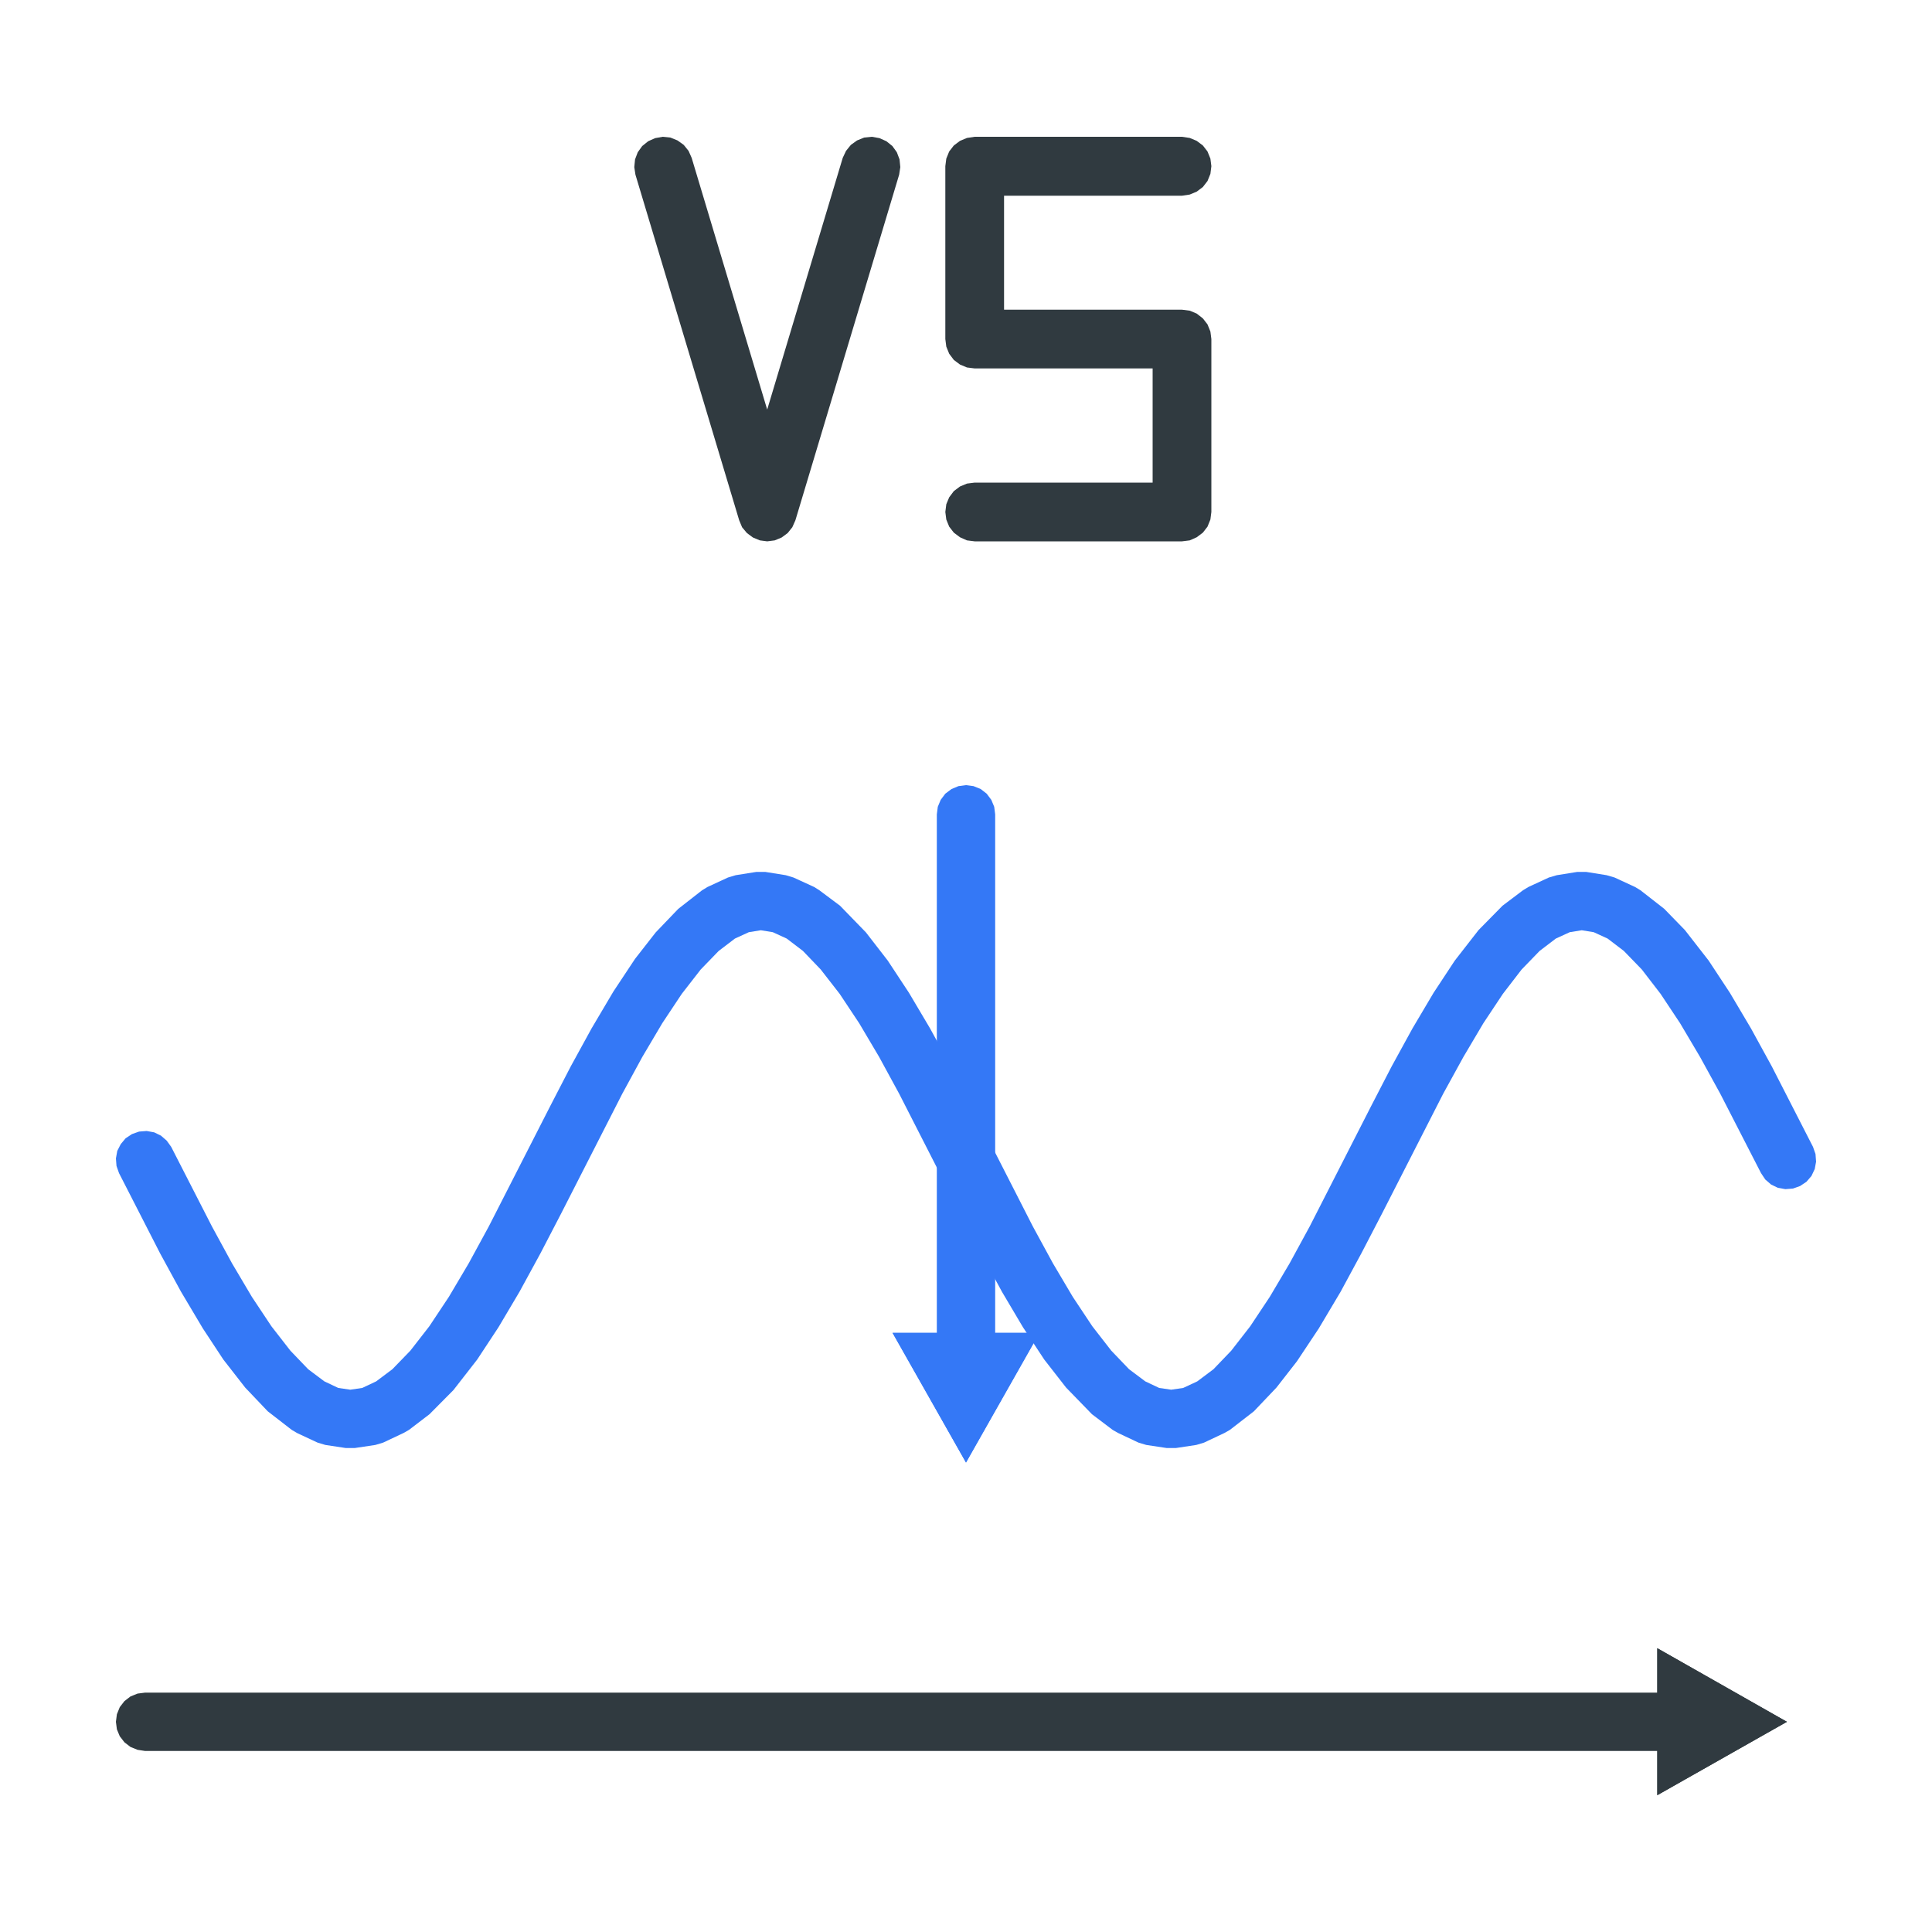
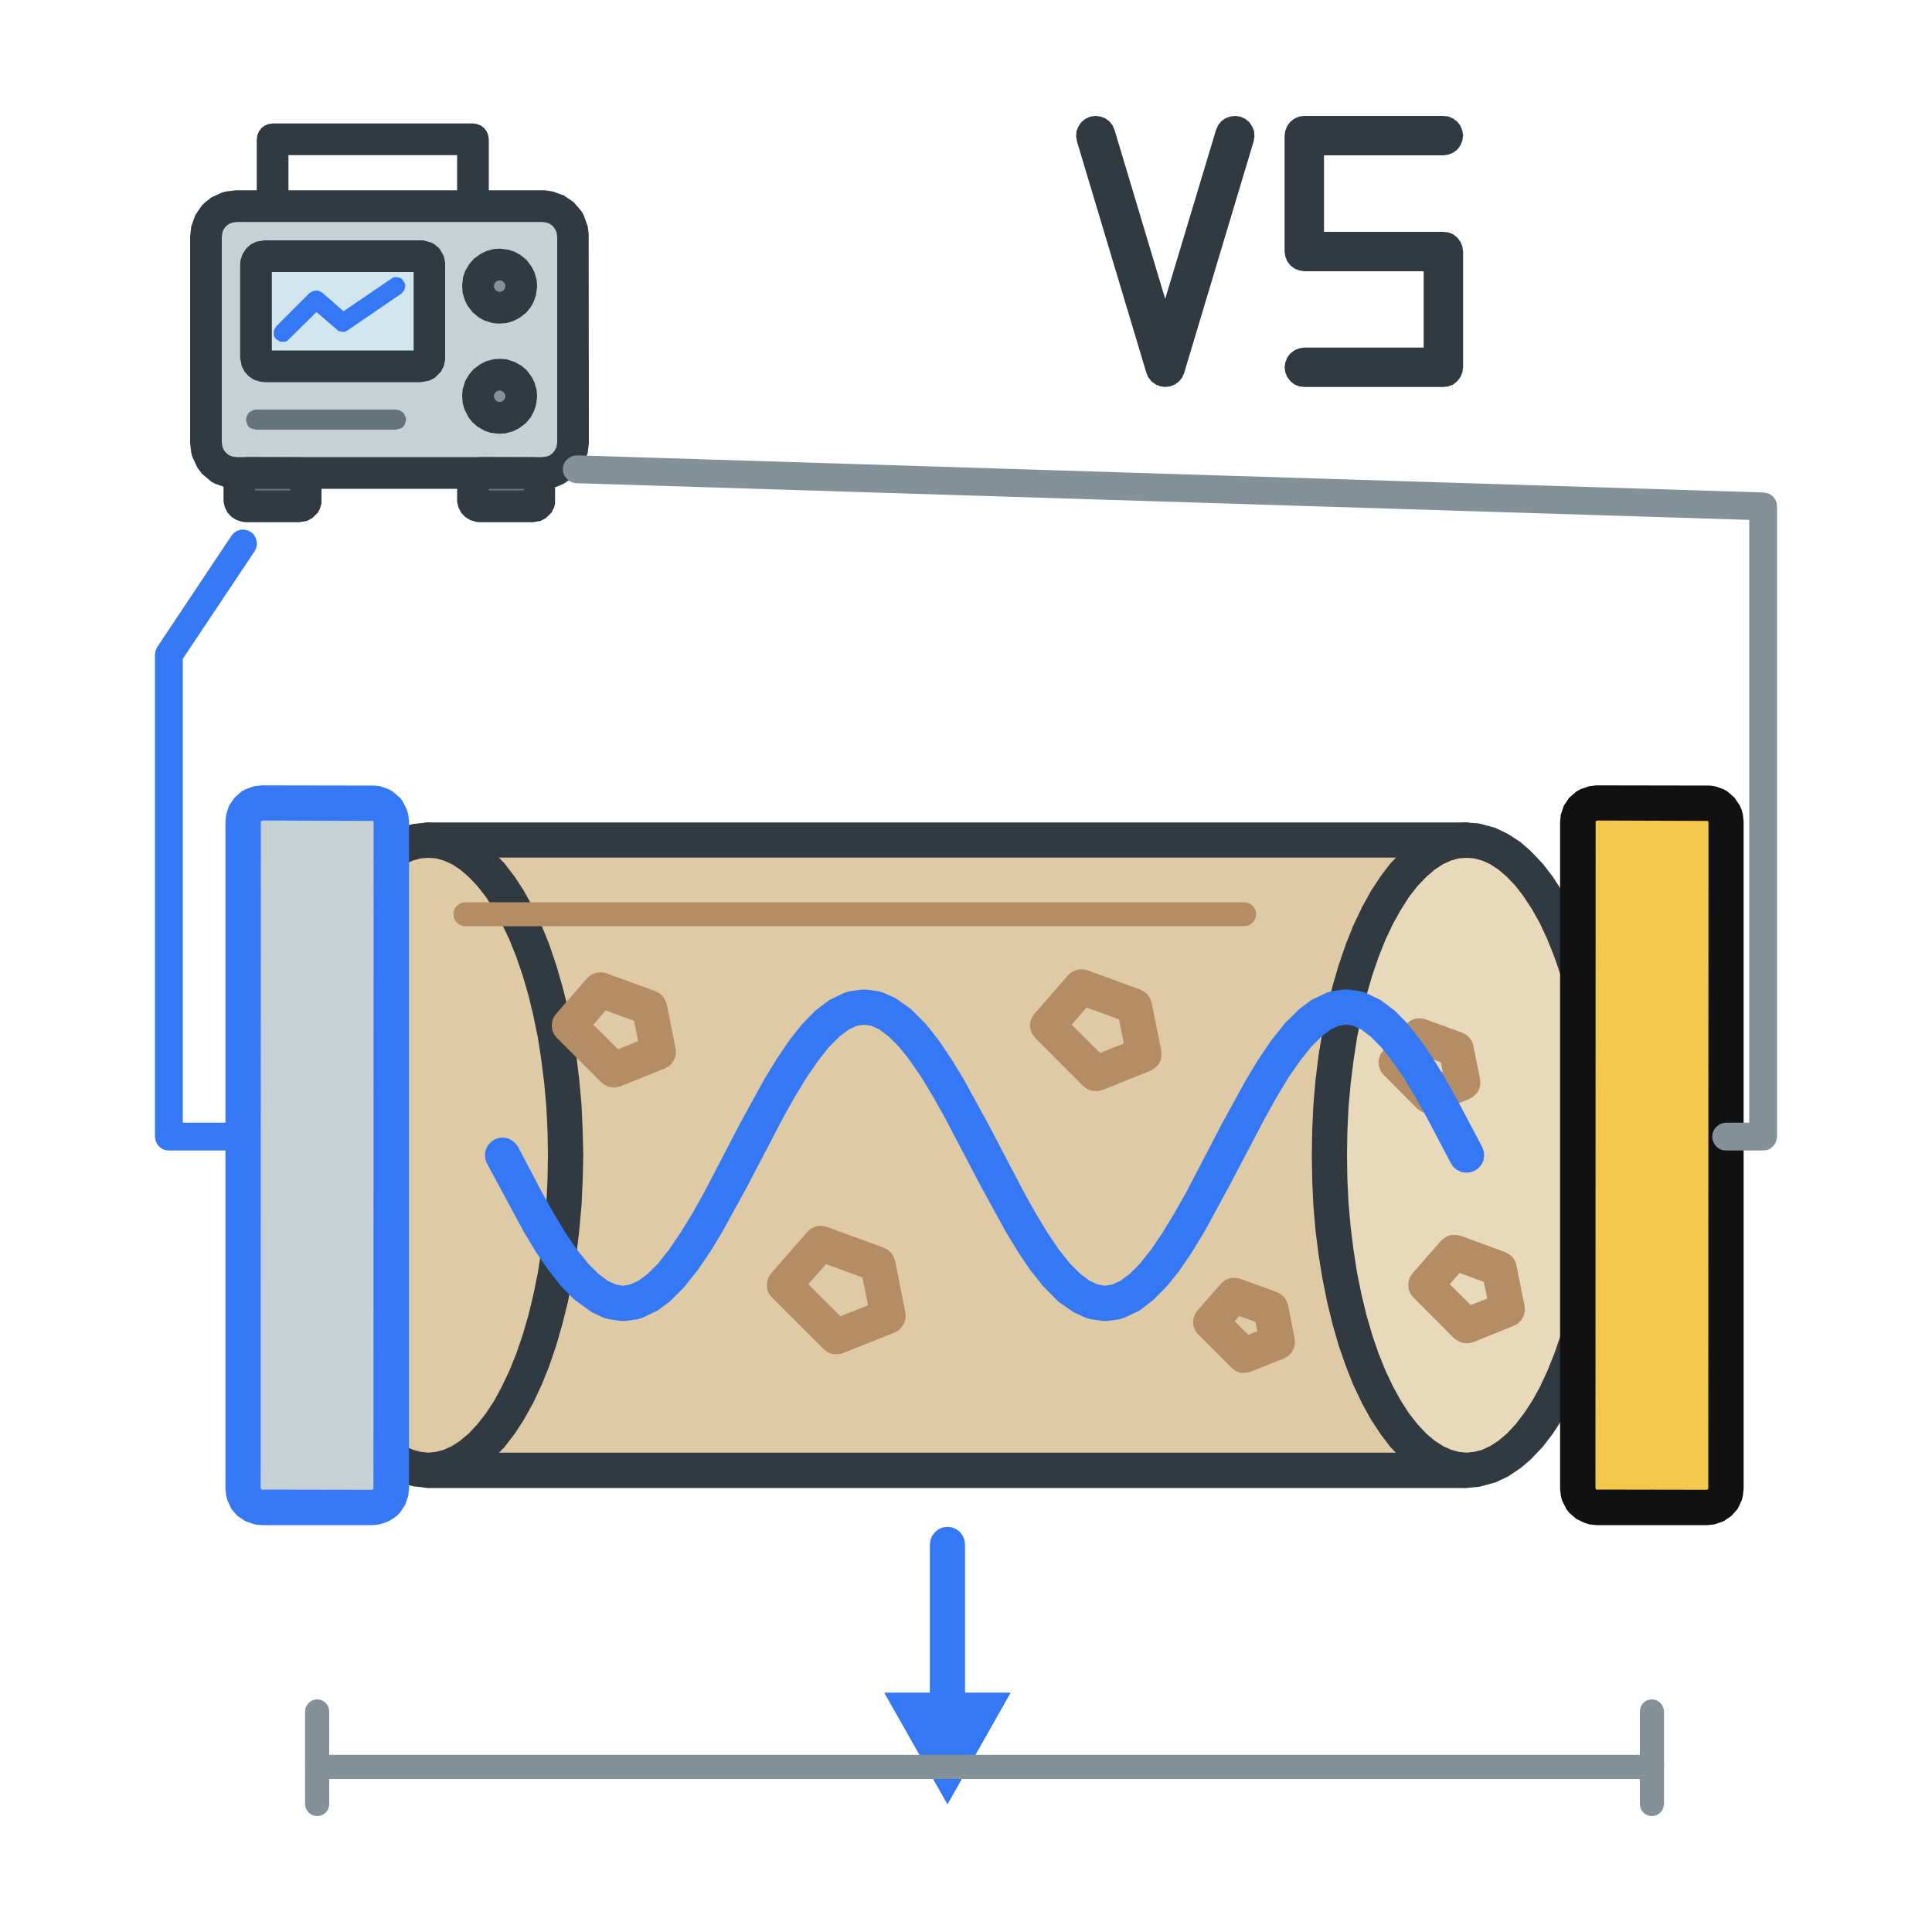
<svg xmlns="http://www.w3.org/2000/svg" viewBox="0 0 1000 1000" role="img" aria-labelledby="title desc">
-   <path fill="#303A40" d="M382.6 269.3 L328.9 90.4 L328.3 86.5 L328.7 82.5 L330.1 78.8 L332.4 75.6 L335.5 73.1 L339.1 71.5 L343.0 70.8 L347.0 71.2 L350.7 72.7 L353.9 75.0 L356.4 78.1 L358.0 81.7 L397.1 212.0 L436.2 81.7 L437.9 78.1 L440.4 75.0 L443.6 72.7 L447.3 71.2 L451.3 70.8 L455.2 71.5 L458.8 73.1 L461.9 75.6 L464.2 78.8 L465.6 82.5 L466.0 86.5 L465.4 90.4 L411.7 269.3 L410.1 272.9 L407.7 275.9 L404.6 278.2 L401.0 279.7 L397.1 280.2 L393.3 279.7 L389.7 278.2 L386.6 275.9 L384.1 272.9 Z" />
-   <path fill="#303A40" d="M504.5 70.8 L611.8 70.8 L615.8 71.4 L619.4 72.9 L622.6 75.3 L625.0 78.4 L626.5 82.1 L627.0 86.0 L626.5 90.0 L625.0 93.7 L622.6 96.8 L619.4 99.2 L615.8 100.7 L611.8 101.3 L519.7 101.3 L519.7 160.3 L611.8 160.3 L615.8 160.8 L619.4 162.3 L622.6 164.8 L625.0 167.9 L626.5 171.6 L627.0 175.5 L627.0 265.0 L626.5 268.9 L625.0 272.6 L622.6 275.7 L619.4 278.1 L615.8 279.7 L611.8 280.2 L504.5 280.2 L500.5 279.7 L496.9 278.1 L493.7 275.7 L491.3 272.6 L489.8 268.9 L489.3 265.0 L489.8 261.0 L491.3 257.4 L493.7 254.2 L496.9 251.8 L500.5 250.3 L504.5 249.8 L596.6 249.8 L596.6 190.7 L504.5 190.7 L500.5 190.2 L496.9 188.7 L493.7 186.3 L491.3 183.1 L489.8 179.4 L489.3 175.5 L489.3 86.0 L489.8 82.1 L491.3 78.4 L493.7 75.3 L496.9 72.9 L500.5 71.4 Z" />
-   <path fill="#303A40" d="M891.4 906.3 L75.1 906.3 L71.2 905.7 L67.5 904.2 L64.4 901.8 L62.0 898.7 L60.5 895.1 L60.0 891.2 L60.5 887.3 L62.0 883.6 L64.4 880.5 L67.5 878.1 L71.2 876.6 L75.1 876.1 L891.4 876.1 L895.3 876.6 L898.9 878.1 L902.1 880.5 L904.5 883.6 L906.0 887.3 L906.5 891.2 L906.0 895.1 L904.5 898.7 L902.1 901.8 L898.9 904.2 L895.3 905.7 Z" />
-   <path fill="#303A40" d="M924.9 891.2 L857.8 929.2 L857.8 853.1 Z" />
-   <path fill="#303A40" d="M924.9 891.2 L857.8 929.2 L857.8 853.1 Z" />
-   <path fill="#3478F6" d="M82.9 648.8 L61.6 607.2 L60.3 603.5 L60.0 599.6 L60.7 595.7 L62.5 592.2 L65.0 589.2 L68.3 587.0 L72.0 585.7 L75.9 585.4 L79.8 586.1 L83.3 587.8 L86.3 590.4 L88.6 593.6 L109.7 634.8 L120.1 653.9 L130.4 671.3 L140.5 686.5 L150.3 699.1 L159.5 708.7 L167.9 715.0 L175.1 718.4 L181.3 719.3 L187.5 718.4 L194.7 715.0 L203.1 708.7 L212.4 699.1 L222.2 686.5 L232.3 671.3 L242.6 653.9 L253.0 634.8 L284.8 572.5 L295.4 552.0 L306.2 532.3 L317.5 513.2 L328.7 496.3 L339.4 482.6 L351.1 470.4 L363.4 460.8 L366.2 459.1 L376.8 454.2 L380.8 453.0 L391.5 451.3 L396.1 451.3 L406.7 453.0 L410.7 454.2 L421.4 459.1 L424.1 460.8 L434.8 468.8 L448.2 482.6 L459.5 497.2 L470.5 513.9 L481.4 532.3 L492.2 552.0 L502.8 572.5 L534.6 634.8 L545.0 653.9 L555.3 671.3 L565.4 686.5 L575.2 699.1 L584.4 708.7 L592.8 715.0 L600.0 718.4 L606.2 719.3 L612.4 718.4 L619.7 715.0 L628.1 708.7 L637.3 699.1 L647.1 686.5 L657.2 671.3 L667.5 653.9 L677.9 634.8 L709.7 572.5 L720.3 552.0 L731.1 532.3 L742.0 513.9 L753.0 497.2 L765.3 481.4 L777.7 468.8 L788.3 460.8 L791.1 459.1 L801.7 454.2 L805.8 453.0 L816.4 451.3 L821.0 451.3 L831.6 453.0 L835.7 454.2 L846.3 459.1 L849.1 460.8 L861.4 470.4 L872.1 481.4 L884.4 497.2 L895.4 513.9 L906.3 532.3 L917.1 552.0 L938.4 593.6 L939.7 597.3 L940.0 601.3 L939.3 605.1 L937.6 608.7 L935.0 611.7 L931.7 613.9 L928.0 615.2 L924.1 615.5 L920.2 614.8 L916.7 613.1 L913.7 610.5 L911.5 607.2 L890.4 566.1 L879.9 547.0 L869.6 529.6 L859.5 514.4 L849.8 501.8 L840.5 492.2 L832.1 485.8 L824.9 482.5 L818.7 481.5 L812.5 482.5 L805.3 485.8 L796.9 492.2 L787.6 501.8 L777.9 514.4 L767.8 529.6 L757.5 547.0 L747.0 566.1 L715.2 628.4 L704.6 648.8 L693.9 668.6 L682.6 687.6 L671.3 704.6 L660.7 718.2 L649.0 730.5 L636.6 740.1 L633.8 741.7 L623.2 746.7 L619.2 747.9 L608.6 749.5 L603.9 749.5 L593.3 747.9 L589.3 746.7 L578.7 741.7 L575.9 740.1 L565.2 732.0 L551.8 718.2 L540.5 703.7 L529.5 687.0 L518.6 668.6 L507.9 648.8 L497.2 628.4 L465.4 566.1 L455.0 547.0 L444.7 529.6 L434.6 514.4 L424.8 501.8 L415.6 492.2 L407.2 485.8 L400.0 482.5 L393.8 481.5 L387.6 482.5 L380.4 485.8 L372.0 492.2 L362.7 501.8 L352.9 514.4 L342.8 529.6 L332.5 547.0 L322.1 566.1 L290.3 628.4 L279.7 648.8 L268.9 668.6 L258.0 687.0 L247.0 703.7 L234.7 719.5 L222.3 732.0 L211.7 740.1 L208.9 741.7 L198.3 746.7 L194.3 747.9 L183.6 749.5 L179.0 749.5 L168.4 747.9 L164.4 746.7 L153.7 741.7 L151.0 740.1 L138.6 730.5 L126.9 718.2 L115.6 703.7 L105.0 687.6 L93.7 668.6 Z" />
-   <path fill="#3478F6" d="M484.9 723.4 L484.9 421.5 L485.4 417.6 L486.9 414.0 L489.3 410.8 L492.5 408.4 L496.1 406.9 L500.0 406.4 L503.9 406.9 L507.6 408.4 L510.7 410.8 L513.1 414.0 L514.6 417.6 L515.1 421.5 L515.1 723.4 L514.6 727.3 L513.1 731.0 L510.7 734.1 L507.6 736.5 L503.9 738.0 L500.0 738.5 L496.1 738.0 L492.5 736.5 L489.3 734.1 L486.9 731.0 L485.4 727.3 Z" />
-   <path fill="#3478F6" d="M500.0 757.0 L462.0 689.9 L538.0 689.9 Z" />
-   <path fill="#3478F6" d="M500.0 757.0 L462.0 689.9 L538.0 689.9 Z" />
+   <path fill="#DECAA5" d="M759.1 434.8 L759.1 761.1 L221.7 761.1 L221.7 434.8 Z" />
+   <path fill="#303A40" d="M759.1 425.7 L761.4 426.0 L763.6 426.9 L765.5 428.4 L767.0 430.3 L767.9 432.5 L768.2 434.8 L768.2 761.1 L767.9 763.4 L767.0 765.6 L765.5 767.5 L763.6 768.9 L761.4 769.9 L759.1 770.2 L221.7 770.2 L219.4 769.9 L217.2 768.9 L215.3 767.5 L213.8 765.6 L212.9 763.4 L212.6 761.1 L212.6 434.8 L212.9 432.5 L213.8 430.3 L215.3 428.4 L217.2 426.9 L219.4 426.0 L221.7 425.7 Z M750.0 443.9 L230.9 443.9 L230.9 751.9 L750.0 751.9 Z" />
+   <path fill="#DECAA5" d="M292.7 597.9 L292.5 610.7 L291.9 623.5 L290.8 636.0 L289.3 648.3 L287.3 660.4 L285.0 672.0 L282.3 683.2 L279.2 693.8 L275.7 703.9 L271.9 713.3 L267.9 722.0 L263.5 729.9 L258.8 737.0 L254.0 743.3 L248.9 748.6 L243.7 753.1 L238.3 756.5 L232.8 759.0 L227.3 760.6 L221.7 761.1 L216.2 760.6 L210.6 759.0 L205.2 756.5 L199.8 753.1 L194.6 748.6 L189.5 743.3 L184.6 737.0 L180.0 729.9 L175.6 722.0 L171.5 713.3 L167.7 703.9 L164.3 693.8 L161.2 683.2 L158.5 672.0 L156.1 660.4 L154.2 648.3 L152.7 636.0 L151.6 623.5 L151.0 610.7 L150.7 597.9 L151.0 585.1 L151.6 572.4 L152.7 559.9 L154.2 547.5 L156.1 535.5 L158.5 523.9 L161.2 512.7 L164.3 502.1 L167.7 492.0 L171.5 482.6 L175.6 473.9 L180.0 466.0 L184.6 458.9 L189.5 452.6 L194.6 447.2 L199.8 442.8 L205.2 439.3 L210.6 436.8 L216.2 435.3 L221.7 434.8 L227.3 435.3 L232.8 436.8 L238.3 439.3 L243.7 442.8 L248.9 447.2 L254.0 452.6 L258.8 458.9 L263.5 466.0 L267.9 473.9 L271.9 482.6 L275.7 492.0 L279.2 502.1 L282.3 512.7 L285.0 523.9 L287.3 535.5 L289.3 547.5 L290.8 559.9 L291.9 572.4 L292.5 585.1 Z" />
+   <path fill="#303A40" d="M301.9 598.1 L301.6 610.9 L301.0 623.9 L299.8 637.1 L298.3 649.5 L296.3 661.8 L293.9 674.1 L291.1 685.3 L287.9 696.4 L284.2 707.3 L280.4 716.7 L276.1 725.9 L271.1 734.9 L266.5 742.0 L261.2 748.9 L254.8 755.6 L249.6 760.0 L243.3 764.2 L236.6 767.3 L228.1 769.6 L220.9 770.1 L213.8 769.3 L208.2 767.8 L200.2 764.2 L193.9 760.0 L187.9 754.9 L182.3 748.9 L177.4 742.6 L172.4 734.9 L167.6 726.4 L163.1 716.7 L159.1 706.8 L155.5 696.4 L152.3 685.3 L149.5 673.8 L147.1 661.8 L145.2 649.5 L143.6 636.8 L142.5 623.9 L141.8 610.9 L141.6 598.1 L141.8 585.0 L142.5 571.9 L143.6 559.1 L145.2 546.1 L147.1 534.1 L149.5 522.1 L152.3 510.5 L155.5 499.5 L159.1 489.0 L163.1 479.2 L167.6 469.5 L172.4 461.0 L177.4 453.3 L182.3 447.0 L187.9 441.0 L193.9 435.8 L200.2 431.7 L208.2 428.0 L213.8 426.5 L220.9 425.7 L228.1 426.2 L236.6 428.5 L243.3 431.7 L249.6 435.8 L254.8 440.3 L261.2 447.0 L266.5 453.9 L271.1 461.0 L276.1 470.0 L280.4 479.2 L284.2 488.6 L287.9 499.5 L291.1 510.5 L293.9 521.7 L296.3 534.1 L298.3 546.4 L299.8 558.7 L301.0 571.9 L301.6 585.0 Z M283.6 597.9 L283.4 585.4 L282.8 573.0 L281.7 560.8 L280.2 548.8 L278.4 537.1 L276.1 525.9 L273.5 515.1 L270.5 504.8 L267.2 495.2 L263.6 486.2 L259.7 478.0 L255.7 470.7 L251.4 464.1 L247.0 458.5 L242.6 453.9 L238.2 450.1 L233.9 447.3 L229.7 445.4 L225.7 444.3 L221.7 444.0 L217.8 444.3 L213.7 445.4 L209.6 447.3 L205.2 450.1 L200.8 453.9 L196.4 458.5 L192.1 464.1 L187.8 470.7 L183.7 478.0 L179.9 486.2 L176.3 495.2 L173.0 504.8 L170.0 515.1 L167.4 525.9 L165.1 537.1 L163.2 548.8 L161.8 560.8 L160.7 573.0 L160.1 585.4 L159.8 597.9 L160.1 610.4 L160.7 622.8 L161.8 635.1 L163.2 647.1 L165.1 658.7 L167.4 670.0 L170.0 680.8 L173.0 691.1 L176.3 700.7 L179.9 709.6 L183.7 717.8 L187.8 725.2 L192.1 731.7 L196.4 737.3 L200.8 742.0 L205.2 745.7 L209.6 748.5 L213.7 750.4 L217.8 751.5 L221.7 751.9 L225.7 751.5 L229.7 750.4 L233.9 748.5 L238.2 745.7 L242.6 742.0 L247.0 737.3 L251.4 731.7 L255.7 725.2 L259.7 717.8 L263.6 709.6 L267.2 700.7 L270.5 691.1 L273.5 680.8 L276.1 670.0 L278.4 658.7 L280.2 647.1 L281.7 635.1 L282.8 622.8 L283.4 610.4 Z" />
+   <path fill="#E8D9BA" d="M830.1 597.9 L829.9 610.7 L829.2 623.5 L828.1 636.0 L826.6 648.3 L824.7 660.4 L822.3 672.0 L819.6 683.2 L816.5 693.8 L813.1 703.9 L809.3 713.3 L805.2 722.0 L800.8 729.9 L796.2 737.0 L791.3 743.3 L786.2 748.6 L781.0 753.1 L775.6 756.5 L770.2 759.0 L764.6 760.6 L759.1 761.1 L753.5 760.6 L748.0 759.0 L742.5 756.5 L737.1 753.1 L731.9 748.6 L726.8 743.3 L722.0 737.0 L717.3 729.9 L713.0 722.0 L708.9 713.3 L705.1 703.9 L701.6 693.8 L698.5 683.2 L695.8 672.0 L693.5 660.4 L691.5 648.3 L690.0 636.0 L688.9 623.5 L688.3 610.7 L688.1 597.9 L688.3 585.1 L688.9 572.4 L690.0 559.9 L691.5 547.5 L693.5 535.5 L695.8 523.9 L698.5 512.7 L701.6 502.1 L705.1 492.0 L708.9 482.6 L713.0 473.9 L717.3 466.0 L722.0 458.9 L726.8 452.6 L731.9 447.2 L737.1 442.8 L742.5 439.3 L748.0 436.8 L753.5 435.3 L759.1 434.8 L764.6 435.3 L770.2 436.8 L775.6 439.3 L781.0 442.8 L786.2 447.2 L791.3 452.6 L796.2 458.9 L800.8 466.0 L805.2 473.9 L809.3 482.6 L813.1 492.0 L816.5 502.1 L819.6 512.7 L822.3 523.9 L824.7 535.5 L826.6 547.5 L828.1 559.9 L829.2 572.4 L829.9 585.1 Z" />
+   <path fill="#303A40" d="M839.2 598.1 L839.0 610.9 L838.3 623.9 L837.2 637.1 L835.6 649.5 L833.7 661.8 L831.2 674.1 L828.5 685.3 L825.3 696.4 L821.5 707.3 L817.7 716.7 L813.4 725.9 L808.4 734.9 L803.8 742.0 L798.5 748.9 L792.1 755.6 L786.9 760.0 L780.6 764.2 L774.0 767.3 L765.5 769.6 L758.3 770.1 L751.1 769.3 L745.6 767.8 L737.5 764.2 L731.2 760.0 L725.3 754.9 L719.6 748.9 L714.8 742.6 L709.7 734.9 L705.0 726.4 L700.4 716.7 L696.5 706.8 L692.9 696.4 L689.7 685.3 L686.9 673.8 L684.5 661.8 L682.5 649.5 L680.9 636.8 L679.8 623.9 L679.2 610.9 L679.0 598.1 L679.2 585.0 L679.8 571.9 L680.9 559.1 L682.5 546.1 L684.5 534.1 L686.9 522.1 L689.7 510.5 L692.9 499.5 L696.5 489.0 L700.4 479.2 L705.0 469.5 L709.7 461.0 L714.8 453.3 L719.6 447.0 L725.3 441.0 L731.2 435.8 L737.5 431.7 L745.6 428.0 L751.1 426.5 L758.3 425.7 L765.5 426.2 L774.0 428.5 L780.6 431.7 L786.9 435.8 L792.1 440.3 L798.5 447.0 L803.8 453.9 L808.4 461.0 L813.4 470.0 L817.7 479.2 L821.5 488.6 L825.3 499.5 L828.5 510.5 L831.2 521.7 L833.7 534.1 L835.6 546.4 L837.2 558.7 L838.3 571.9 L839.0 585.0 Z M821.0 597.9 L820.7 585.4 L820.1 573.0 L819.0 560.8 L817.6 548.8 L815.7 537.1 L813.4 525.9 L810.8 515.1 L807.8 504.8 L804.5 495.2 L800.9 486.2 L797.1 478.0 L793.0 470.7 L788.7 464.1 L784.4 458.5 L780.0 453.9 L775.6 450.1 L771.3 447.3 L767.1 445.4 L763.0 444.3 L759.1 444.0 L755.1 444.3 L751.1 445.4 L746.9 447.3 L742.6 450.1 L738.2 453.9 L733.8 458.5 L729.4 464.1 L725.2 470.7 L721.1 478.0 L717.2 486.2 L713.6 495.2 L710.3 504.8 L707.3 515.1 L704.7 525.9 L702.4 537.1 L700.6 548.8 L699.1 560.8 L698.0 573.0 L697.4 585.4 L697.2 597.9 L697.4 610.4 L698.0 622.8 L699.1 635.1 L700.6 647.1 L702.4 658.7 L704.7 670.0 L707.3 680.8 L710.3 691.1 L713.6 700.7 L717.2 709.6 L721.1 717.8 L725.2 725.2 L729.4 731.7 L733.8 737.3 L738.2 742.0 L742.6 745.7 L746.9 748.5 L751.1 750.4 L755.1 751.5 L759.1 751.9 L763.0 751.5 L767.1 750.4 L771.3 748.5 L775.6 745.7 L780.0 742.0 L784.4 737.3 L788.7 731.7 L793.0 725.2 L797.1 717.8 L800.9 709.6 L804.5 700.7 L807.8 691.1 L810.8 680.8 L813.4 670.0 L815.7 658.7 L817.6 647.1 L819.0 635.1 L820.1 622.8 L820.7 610.4 Z" />
+   <path fill="#B58D65" d="M643.9 479.4 L240.9 479.4 L239.3 479.2 L237.8 478.6 L236.5 477.6 L235.5 476.3 L234.9 474.8 L234.7 473.2 L234.9 471.6 L235.5 470.1 L236.5 468.8 L237.8 467.8 L239.3 467.2 L240.9 467.0 L643.9 467.0 L645.5 467.2 L647.0 467.8 L648.3 468.8 L649.3 470.1 L650.0 471.6 L650.2 473.2 L650.0 474.8 L649.3 476.3 L648.3 477.6 L647.0 478.6 L645.5 479.2 Z" />
+   <path fill="#B58D65" d="M288.2 537.2 L286.8 535.4 L285.9 533.3 L285.6 531.1 L285.8 528.8 L286.5 526.7 L287.8 524.8 L303.9 506.3 L305.5 504.9 L307.5 503.9 L309.6 503.3 L311.8 503.3 L313.9 503.8 L339.2 513.0 L341.3 514.1 L343.0 515.6 L344.3 517.6 L345.1 519.8 L349.7 542.8 L349.8 545.3 L349.3 547.8 L348.1 550.0 L346.3 551.8 L344.1 553.0 L321.1 562.3 L318.5 562.9 L315.9 562.7 L313.4 561.8 L311.2 560.2 Z M307.1 530.4 L319.9 543.1 L330.3 538.9 L328.2 528.4 L313.5 523.0 Z" />
+   <path fill="#B58D65" d="M399.5 671.5 L398.1 669.7 L397.2 667.7 L396.9 665.4 L397.1 663.1 L397.8 661.0 L399.1 659.1 L417.9 637.6 L419.5 636.1 L421.5 635.1 L423.6 634.6 L425.8 634.5 L427.9 635.0 L457.4 645.8 L459.5 646.9 L461.2 648.4 L462.5 650.4 L463.3 652.6 L468.6 679.4 L468.8 682.0 L468.2 684.4 L467.0 686.6 L465.3 688.4 L463.1 689.7 L436.2 700.4 L433.6 701.0 L431.0 700.9 L428.5 700.0 L426.4 698.4 Z M418.4 664.7 L435.0 681.3 L449.3 675.6 L446.4 661.2 L427.5 654.3 Z" />
+   <path fill="#B58D65" d="M535.8 537.2 L534.4 535.4 L533.5 533.3 L533.1 531.1 L533.3 528.8 L534.1 526.7 L535.4 524.8 L552.8 504.8 L554.4 503.3 L556.4 502.3 L558.5 501.8 L560.7 501.7 L562.8 502.2 L590.2 512.2 L592.3 513.3 L594.0 514.8 L595.3 516.8 L596.1 519.0 L601.1 543.9 L601.2 546.5 L600.7 548.9 L599.5 551.1 L597.7 552.9 L595.5 554.2 L570.6 564.2 L568.0 564.8 L565.3 564.6 L562.8 563.7 L560.7 562.2 Z M554.7 530.4 L569.4 545.0 L581.7 540.1 L579.2 527.6 L562.4 521.5 Z" />
+   <path fill="#B58D65" d="M620.2 690.7 L618.8 688.9 L617.9 686.8 L617.5 684.6 L617.8 682.3 L618.5 680.2 L619.8 678.3 L631.9 664.5 L633.5 663.0 L635.4 662.0 L637.6 661.4 L639.7 661.4 L641.9 661.9 L660.9 668.8 L662.9 669.9 L664.7 671.4 L665.9 673.4 L666.7 675.6 L670.1 692.9 L670.3 695.4 L669.7 697.8 L668.5 700.1 L666.8 701.9 L664.6 703.1 L647.3 710.0 L644.7 710.6 L642.1 710.5 L639.6 709.6 L637.5 708.0 Z M639.1 683.9 L646.1 690.9 L650.8 689.0 L649.8 684.2 L641.5 681.2 Z" />
+   <path fill="#B58D65" d="M716.2 556.4 L714.8 554.6 L713.9 552.5 L713.5 550.3 L713.7 548.0 L714.5 545.8 L715.7 544.0 L727.8 530.1 L729.5 528.7 L731.4 527.6 L733.5 527.1 L735.7 527.1 L737.8 527.6 L756.8 534.5 L758.9 535.6 L760.6 537.1 L761.9 539.1 L762.6 541.3 L766.1 558.5 L766.2 561.1 L765.7 563.5 L764.5 565.7 L762.7 567.5 L760.5 568.8 L743.3 575.7 L740.7 576.3 L738.0 576.2 L735.6 575.3 L733.4 573.7 Z M735.1 549.5 L742.1 556.5 L746.7 554.7 L745.8 549.9 L737.5 546.8 Z" />
+   <path fill="#B58D65" d="M731.5 671.5 L730.1 669.7 L729.2 667.7 L728.9 665.4 L729.1 663.1 L729.8 661.0 L731.1 659.1 L745.9 642.2 L747.5 640.8 L749.4 639.7 L751.5 639.2 L753.7 639.2 L755.9 639.6 L779.1 648.1 L781.1 649.2 L782.9 650.7 L784.2 652.7 L784.9 654.9 L789.1 676.0 L789.3 678.5 L788.7 681.0 L787.5 683.2 L785.8 685.0 L783.6 686.2 L762.5 694.7 L759.9 695.3 L757.2 695.1 L754.8 694.2 L752.6 692.7 Z M750.4 664.7 L761.3 675.5 L769.8 672.1 L768.0 663.5 L755.5 658.9 Z" />
+   <path fill="#C7D0D4" d="M193.0 415.6 L195.4 416.0 L197.7 416.9 L199.7 418.4 L201.3 420.4 L202.2 422.7 L202.5 425.2 L202.5 770.6 L202.2 773.1 L201.3 775.4 L199.7 777.4 L197.7 779.0 L195.4 779.9 L193.0 780.2 L135.4 780.2 L132.9 779.9 L130.6 779.0 L128.6 777.4 L127.1 775.4 L126.1 773.1 L125.8 770.6 L125.8 425.2 L126.1 422.7 L127.1 420.4 L128.6 418.4 L130.6 416.9 L132.9 416.0 L135.4 415.6 Z" />
+   <path fill="#3478F6" d="M194.1 406.6 L196.6 406.9 L201.2 408.5 L203.3 409.7 L207.0 412.9 L208.5 414.9 L210.6 419.2 L211.3 421.5 L211.7 425.2 L211.7 770.6 L211.3 774.3 L209.7 778.9 L207.0 783.0 L205.3 784.7 L201.2 787.4 L196.6 789.0 L193.0 789.4 L135.4 789.4 L131.7 789.0 L127.1 787.4 L123.0 784.7 L121.4 783.0 L119.8 781.0 L117.7 776.6 L117.1 774.3 L116.7 770.6 L116.7 425.2 L117.1 421.5 L118.6 416.9 L121.4 412.9 L125.0 409.7 L127.1 408.5 L131.7 406.9 L135.4 406.5 Z M193.2 424.9 L136.0 424.7 L135.0 425.1 L134.9 770.1 L135.3 771.0 L192.4 771.1 L193.3 770.8 L193.4 425.8 Z" />
+   <path fill="#F2C94C" d="M883.8 415.6 L886.3 416.0 L888.6 416.9 L890.6 418.4 L892.1 420.4 L893.1 422.7 L893.4 425.2 L893.4 770.6 L893.1 773.1 L892.1 775.4 L890.6 777.4 L888.6 779.0 L886.3 779.9 L883.8 780.2 L826.2 780.2 L823.8 779.9 L821.4 779.0 L819.5 777.4 L817.9 775.4 L817.0 773.1 L816.6 770.6 L816.6 425.2 L817.0 422.7 L817.9 420.4 L819.5 418.4 L821.4 416.9 L823.8 416.0 L826.2 415.6 Z" />
+   <path fill="#111111" d="M885.0 406.6 L887.5 406.9 L892.1 408.5 L894.2 409.7 L897.8 412.9 L900.5 416.9 L901.5 419.2 L902.1 421.5 L902.5 425.2 L902.5 770.6 L902.1 774.3 L901.5 776.6 L899.4 781.0 L896.1 784.7 L892.1 787.4 L887.5 789.0 L883.8 789.4 L826.2 789.4 L822.6 789.0 L820.3 788.3 L815.9 786.2 L812.2 783.0 L810.7 781.0 L808.5 776.6 L807.9 774.3 L807.5 770.6 L807.5 425.2 L807.9 421.5 L809.5 416.9 L812.2 412.9 L815.9 409.7 L818.0 408.5 L822.6 406.9 L826.2 406.5 Z M884.1 424.9 L826.8 424.7 L825.9 425.1 L825.8 770.1 L826.1 771.0 L883.2 771.1 L884.2 770.8 L884.3 425.8 Z" />
+   <path fill="#303A40" d="M149.3 80.3 L149.3 106.7 L149.1 108.8 L148.2 110.8 L146.9 112.5 L145.2 113.8 L143.3 114.6 L141.1 114.9 L139.0 114.6 L137.0 113.8 L135.3 112.5 L134.0 110.8 L133.2 108.8 L132.9 106.7 L132.9 72.1 L133.2 70.0 L134.0 68.0 L135.3 66.3 L137.0 65.0 L139.0 64.2 L141.1 63.9 L244.8 63.9 L246.9 64.2 L248.9 65.0 L250.6 66.3 L251.9 68.0 L252.7 70.0 L253.0 72.1 L253.0 106.7 L252.7 108.8 L251.9 110.8 L250.6 112.5 L248.9 113.8 L246.9 114.6 L244.8 114.9 L242.6 114.6 L240.7 113.8 L239.0 112.5 L237.7 110.8 L236.8 108.8 L236.6 106.7 L236.6 80.3 Z" />
+   <path fill="#C7D0D4" d="M281.0 106.7 L285.1 107.2 L288.8 108.7 L292.0 111.2 L294.5 114.4 L296.1 118.2 L296.6 122.2 L296.6 229.3 L296.1 233.3 L294.5 237.1 L292.0 240.3 L288.8 242.7 L285.1 244.3 L281.0 244.8 L122.1 244.8 L118.1 244.3 L114.4 242.7 L111.1 240.3 L108.7 237.1 L107.1 233.3 L106.6 229.3 L106.6 122.2 L107.1 118.2 L108.7 114.4 L111.1 111.2 L114.4 108.7 L118.1 107.2 L122.1 106.7 Z" />
+   <path fill="#303A40" d="M282.1 98.5 L286.1 99.1 L291.9 101.2 L297.0 104.7 L301.0 109.4 L302.1 111.3 L304.2 117.1 L304.7 121.1 L304.8 229.3 L304.2 234.4 L302.1 240.2 L298.5 245.3 L297.0 246.8 L291.9 250.3 L288.2 251.9 L286.1 252.4 L281.0 253.0 L122.1 253.0 L117.0 252.4 L111.2 250.3 L109.4 249.3 L104.6 245.3 L102.2 242.1 L99.5 236.4 L99.0 234.4 L98.4 229.3 L98.4 122.2 L99.0 117.1 L101.1 111.3 L104.6 106.2 L106.2 104.7 L109.4 102.2 L115.0 99.6 L117.0 99.1 L122.1 98.5 Z M280.5 114.9 L122.7 114.9 L120.3 115.2 L118.5 115.9 L117.0 117.1 L115.8 118.6 L115.1 120.3 L114.8 122.7 L114.8 228.7 L115.1 231.2 L115.8 232.9 L117.0 234.4 L118.5 235.6 L120.3 236.3 L122.7 236.6 L280.5 236.6 L282.9 236.3 L284.7 235.6 L286.2 234.4 L287.3 232.9 L288.1 231.2 L288.4 228.7 L288.4 122.7 L288.1 120.3 L287.3 118.6 L286.2 117.1 L284.7 115.9 L282.9 115.2 Z" />
+   <path fill="#D1E6ED" d="M218.0 132.6 L220.2 133.1 L221.0 133.8 L222.2 135.8 L222.3 136.9 L222.3 185.2 L221.7 187.4 L220.2 189.0 L218.0 189.6 L136.8 189.6 L134.7 189.0 L133.1 187.4 L132.5 185.2 L132.5 136.9 L133.1 134.7 L134.7 133.1 L136.8 132.6 Z" />
+   <path fill="#303A40" d="M219.1 124.4 L223.3 125.6 L225.1 126.6 L227.6 128.8 L229.7 132.6 L230.4 135.8 L230.4 186.3 L229.7 189.5 L228.2 192.4 L225.1 195.5 L222.3 197.0 L218.0 197.8 L136.8 197.8 L134.6 197.5 L131.5 196.6 L128.8 194.8 L126.6 192.4 L125.1 189.5 L124.3 185.2 L124.3 136.9 L124.5 134.7 L125.5 131.6 L127.3 128.8 L129.7 126.6 L132.6 125.1 L136.8 124.4 Z M140.7 140.8 L140.7 181.4 L214.1 181.4 L214.1 140.8 Z" />
+   <path fill="#3478F6" d="M163.8 161.5 L148.7 176.4 L147.5 176.9 L145.1 176.9 L143.0 175.6 L142.2 174.7 L141.7 173.5 L141.7 171.1 L143.0 168.9 L160.2 151.7 L162.3 150.5 L164.6 150.4 L166.7 151.4 L177.8 161.1 L203.5 143.6 L204.7 143.4 L207.1 143.8 L208.1 144.5 L209.5 146.5 L209.8 147.7 L209.3 150.2 L207.7 152.0 L179.0 171.6 L177.8 171.8 L175.3 171.4 Z" />
+   <path fill="#849199" d="M269.8 148.1 L269.4 151.0 L268.8 152.9 L266.5 156.0 L264.2 157.8 L262.4 158.7 L258.6 159.3 L254.7 158.7 L253.0 157.8 L250.6 156.0 L248.9 153.7 L248.0 151.9 L247.4 148.1 L247.5 146.2 L248.4 143.4 L250.6 140.2 L253.8 137.9 L256.6 137.1 L258.6 136.9 L262.4 137.6 L265.0 138.9 L266.5 140.2 L268.8 143.4 L269.4 145.2 Z" />
+   <path fill="#303A40" d="M278.0 148.5 L277.4 152.8 L276.3 156.0 L274.7 159.0 L272.1 162.1 L268.6 164.7 L265.6 166.2 L262.3 167.2 L258.2 167.5 L254.9 167.2 L250.7 165.9 L247.7 164.2 L244.6 161.6 L241.9 158.1 L240.5 155.1 L239.5 151.8 L239.2 147.8 L239.7 143.4 L240.8 140.2 L242.9 136.7 L245.1 134.1 L248.6 131.5 L251.6 130.0 L255.6 128.9 L258.9 128.7 L263.3 129.3 L266.5 130.4 L269.4 132.0 L272.6 134.6 L275.2 138.1 L276.7 141.1 L277.8 145.1 Z M261.6 148.1 L261.4 147.1 L260.7 146.0 L259.9 145.4 L258.6 145.1 L257.3 145.4 L256.5 146.0 L255.8 147.1 L255.6 148.1 L255.8 149.1 L256.5 150.2 L257.6 150.9 L258.6 151.1 L259.9 150.8 L260.7 150.2 L261.3 149.4 Z" />
+   <path fill="#849199" d="M269.8 205.1 L269.6 207.1 L268.8 209.8 L266.5 213.0 L263.3 215.3 L261.5 215.9 L258.6 216.3 L255.7 215.9 L253.8 215.3 L250.6 213.0 L248.9 210.7 L248.0 208.9 L247.4 205.1 L248.0 201.3 L248.9 199.5 L250.6 197.2 L253.8 194.9 L255.7 194.3 L258.6 193.9 L262.4 194.6 L265.0 195.9 L266.5 197.2 L268.3 199.5 L269.1 201.3 Z" />
+   <path fill="#303A40" d="M278.0 205.5 L277.4 209.8 L276.3 213.0 L274.7 216.0 L272.1 219.1 L268.6 221.7 L265.6 223.2 L261.6 224.3 L258.2 224.5 L253.9 224.0 L250.7 222.9 L247.1 220.8 L244.6 218.6 L242.5 216.0 L240.5 212.1 L239.5 208.8 L239.2 204.7 L239.5 201.4 L240.8 197.2 L242.9 193.7 L245.1 191.1 L248.6 188.5 L251.6 187.0 L255.6 185.9 L258.9 185.7 L262.3 186.0 L266.5 187.4 L270.0 189.4 L272.6 191.6 L275.2 195.1 L276.7 198.1 L277.8 202.1 Z M261.6 205.1 L261.4 204.1 L260.7 203.0 L259.6 202.3 L258.6 202.1 L257.6 202.3 L256.5 203.0 L255.8 204.1 L255.6 205.1 L255.8 206.1 L256.5 207.2 L257.3 207.8 L258.6 208.1 L259.6 207.9 L260.7 207.2 L261.3 206.4 Z" />
+   <path fill="#65747B" d="M205.0 222.4 L132.5 222.4 L129.9 221.7 L128.8 220.9 L128.0 219.8 L127.3 217.2 L127.5 215.9 L128.8 213.5 L131.2 212.2 L132.5 212.0 L205.0 212.0 L206.4 212.2 L208.7 213.5 L210.0 215.9 L210.2 217.2 L209.5 219.8 L208.7 220.9 L207.6 221.7 Z" />
+   <path fill="#65747B" d="M155.0 244.8 L156.7 245.3 L157.4 245.8 L158.3 247.4 L158.4 248.3 L158.4 258.6 L157.9 260.4 L156.7 261.6 L155.0 262.1 L127.3 262.1 L125.6 261.6 L124.3 260.4 L123.9 258.6 L123.9 248.3 L124.3 246.6 L125.6 245.3 L127.3 244.8 Z" />
+   <path fill="#303A40" d="M156.0 236.7 L159.0 237.4 L162.4 239.3 L164.5 241.6 L165.9 244.2 L166.4 246.3 L166.4 260.6 L165.5 263.5 L164.5 265.4 L161.7 268.1 L159.0 269.6 L155.0 270.3 L127.3 270.3 L125.4 270.1 L122.5 269.2 L119.9 267.6 L117.8 265.4 L116.4 262.7 L115.7 259.7 L115.7 247.2 L116.4 244.2 L117.8 241.6 L120.6 238.8 L123.3 237.4 L127.3 236.6 Z M132.1 253.0 L132.1 253.9 L150.2 253.9 L150.2 253.0 Z" />
+   <path fill="#65747B" d="M275.9 244.8 L277.6 245.3 L278.3 245.8 L278.8 246.6 L279.3 248.3 L279.3 258.6 L278.8 260.4 L277.6 261.6 L275.9 262.1 L248.2 262.1 L246.5 261.6 L245.2 260.4 L244.8 258.6 L244.8 248.3 L245.2 246.6 L246.5 245.3 L248.2 244.8 Z" />
+   <path fill="#303A40" d="M276.9 236.7 L280.7 237.7 L283.3 239.3 L284.8 240.8 L286.4 243.4 L287.3 246.3 L287.3 260.6 L286.8 262.7 L285.4 265.4 L282.6 268.1 L279.9 269.6 L275.9 270.3 L248.2 270.3 L246.3 270.1 L243.4 269.2 L240.8 267.6 L238.7 265.4 L237.3 262.7 L236.6 259.7 L236.6 247.2 L237.6 243.4 L239.3 240.8 L241.5 238.8 L244.2 237.4 L248.2 236.6 Z M253.0 253.9 L271.1 253.9 L271.1 253.0 L253.0 253.0 Z" />
+   <path fill="#3478F6" d="M81.4 334.9 L119.8 277.3 L121.0 275.9 L122.6 274.8 L124.4 274.2 L126.2 274.1 L128.1 274.5 L129.8 275.3 L131.2 276.5 L132.2 278.1 L132.8 279.9 L133.0 281.8 L132.6 283.6 L131.8 285.3 L94.6 341.0 L94.6 581.1 L125.8 581.1 L127.6 581.4 L129.4 582.1 L130.9 583.3 L132.0 584.7 L132.7 586.5 L133.0 588.3 L132.7 590.2 L132.0 591.9 L130.9 593.4 L129.4 594.6 L127.6 595.3 L125.8 595.5 L87.4 595.5 L85.5 595.3 L83.8 594.6 L82.3 593.4 L81.2 591.9 L80.5 590.2 L80.2 588.3 L80.2 338.9 L80.5 336.8 Z" />
+   <path fill="#849199" d="M905.4 269.1 L298.3 250.1 L296.4 249.8 L294.7 249.0 L293.3 247.8 L292.2 246.3 L291.5 244.6 L291.3 242.7 L291.6 240.8 L292.4 239.1 L293.6 237.7 L295.1 236.6 L296.9 235.9 L298.7 235.7 L912.8 254.9 L914.6 255.2 L916.3 255.9 L917.8 257.1 L918.9 258.6 L919.6 260.3 L919.8 262.1 L919.8 588.3 L919.5 590.2 L918.8 591.9 L917.7 593.4 L916.2 594.6 L914.5 595.3 L912.6 595.5 L893.4 595.5 L891.5 595.3 L889.8 594.6 L888.3 593.4 L887.2 591.9 L886.5 590.2 L886.2 588.3 L886.5 586.5 L887.2 584.7 L888.3 583.3 L889.8 582.1 L891.5 581.4 L893.4 581.1 L905.4 581.1 Z" />
+   <path fill="#303A40" d="M593.4 193.1 L557.4 73.1 L557.0 70.5 L557.2 67.8 L558.2 65.4 L559.7 63.2 L561.8 61.5 L564.2 60.4 L566.9 60.0 L569.5 60.3 L572.0 61.2 L574.2 62.8 L575.8 64.8 L576.9 67.3 L603.1 154.7 L629.4 67.3 L630.5 64.8 L632.1 62.8 L634.3 61.2 L636.8 60.3 L639.4 60.0 L642.1 60.4 L644.5 61.5 L646.6 63.2 L648.1 65.4 L649.1 67.8 L649.3 70.5 L648.9 73.1 L612.9 193.1 L611.9 195.4 L610.2 197.5 L608.1 199.0 L605.7 200.0 L603.1 200.3 L600.6 200.0 L598.2 199.0 L596.1 197.5 L594.4 195.4 Z" />
+   <path fill="#303A40" d="M675.1 60.0 L747.1 60.0 L749.7 60.3 L752.2 61.4 L754.3 63.0 L755.9 65.1 L756.9 67.6 L757.3 70.2 L756.9 72.8 L755.9 75.3 L754.3 77.4 L752.2 79.0 L749.7 80.0 L747.1 80.4 L685.3 80.4 L685.3 120.0 L747.1 120.0 L749.7 120.3 L752.2 121.3 L754.3 123.0 L755.9 125.1 L756.9 127.5 L757.3 130.2 L757.3 190.1 L756.9 192.8 L755.9 195.2 L754.3 197.3 L752.2 199.0 L749.7 200.0 L747.1 200.3 L675.1 200.3 L672.5 200.0 L670.0 199.0 L667.9 197.3 L666.3 195.2 L665.3 192.8 L664.9 190.1 L665.3 187.5 L666.3 185.0 L667.9 182.9 L670.0 181.3 L672.5 180.3 L675.1 179.9 L736.9 179.9 L736.9 140.4 L675.1 140.4 L672.5 140.0 L670.0 139.0 L667.9 137.4 L666.3 135.3 L665.3 132.8 L664.9 130.2 L664.9 70.2 L665.3 67.6 L666.3 65.1 L667.9 63.0 L670.0 61.4 L672.5 60.3 Z" />
+   <path fill="#3478F6" d="M270.9 637.2 L252.0 602.1 L251.2 599.9 L251.0 597.5 L251.4 595.2 L252.4 593.0 L254.0 591.2 L255.9 589.8 L258.2 589.0 L260.5 588.8 L262.9 589.2 L265.0 590.3 L266.8 591.8 L268.2 593.7 L280.6 617.3 L286.7 628.2 L292.7 638.1 L298.6 646.8 L304.4 654.0 L309.8 659.4 L314.6 663.0 L318.9 664.9 L322.5 665.5 L326.1 664.9 L330.3 663.0 L335.2 659.4 L340.6 654.0 L346.3 646.8 L352.2 638.1 L358.3 628.2 L364.4 617.3 L383.0 581.6 L395.6 558.6 L402.3 547.7 L408.9 538.0 L415.2 530.1 L422.0 523.1 L429.3 517.6 L437.2 513.8 L439.6 513.1 L445.9 512.2 L448.6 512.2 L454.8 513.1 L457.2 513.8 L463.4 516.6 L471.4 522.2 L479.3 530.1 L485.9 538.5 L492.4 548.1 L498.8 558.6 L511.4 581.6 L530.1 617.3 L536.2 628.2 L542.2 638.1 L548.1 646.8 L553.8 654.0 L559.2 659.4 L564.1 663.0 L568.3 664.9 L572.0 665.5 L575.6 664.9 L579.8 663.0 L584.7 659.4 L590.1 654.0 L595.8 646.8 L601.7 638.1 L607.7 628.2 L613.9 617.3 L632.5 581.6 L645.1 558.6 L651.5 548.1 L658.0 538.5 L665.3 529.4 L672.6 522.2 L678.8 517.6 L686.7 513.8 L689.1 513.1 L695.3 512.2 L698.1 512.2 L704.3 513.1 L706.7 513.8 L714.6 517.6 L721.9 523.1 L728.1 529.4 L735.4 538.5 L741.9 548.1 L748.3 558.6 L754.6 569.9 L767.2 593.7 L768.0 596.0 L768.2 598.3 L767.8 600.7 L766.8 602.8 L765.2 604.7 L763.3 606.0 L761.0 606.8 L758.7 607.0 L756.3 606.6 L754.2 605.6 L752.3 604.1 L751.0 602.1 L738.6 578.6 L732.5 567.7 L726.5 557.7 L720.5 549.1 L714.8 541.9 L709.4 536.5 L704.5 532.8 L700.3 530.9 L696.7 530.4 L693.1 530.9 L688.9 532.8 L684.0 536.5 L678.6 541.9 L672.9 549.1 L666.9 557.7 L660.9 567.7 L654.8 578.6 L636.1 614.2 L623.6 637.2 L616.9 648.2 L610.3 657.9 L604.0 665.7 L597.1 672.7 L589.9 678.3 L581.9 682.1 L579.6 682.8 L573.3 683.7 L570.6 683.7 L564.4 682.8 L562.0 682.1 L555.7 679.2 L547.8 673.7 L539.9 665.7 L533.2 657.3 L526.8 647.8 L520.4 637.2 L507.8 614.2 L489.1 578.6 L483.0 567.7 L477.0 557.7 L471.1 549.1 L465.4 541.9 L460.0 536.5 L455.1 532.8 L450.9 530.9 L447.2 530.4 L443.6 530.9 L439.4 532.8 L434.5 536.5 L429.1 541.9 L423.4 549.1 L417.5 557.7 L411.4 567.7 L405.3 578.6 L386.7 614.2 L374.1 637.2 L367.7 647.8 L361.2 657.3 L353.9 666.5 L346.6 673.7 L340.4 678.3 L332.5 682.1 L330.1 682.8 L323.9 683.7 L321.1 683.7 L314.9 682.8 L312.5 682.1 L306.3 679.2 L297.3 672.7 L290.4 665.7 L283.8 657.3 L277.5 648.2 Z" />
+   <path fill="#3478F6" d="M481.3 905.0 L481.3 799.4 L481.6 797.1 L482.5 794.9 L484.0 793.0 L485.8 791.5 L488.0 790.6 L490.4 790.3 L492.8 790.6 L495.0 791.5 L496.9 793.0 L498.3 794.9 L499.2 797.1 L499.5 799.4 L499.5 905.0 L499.2 907.3 L498.3 909.5 L496.9 911.4 L495.0 912.9 L492.8 913.8 L490.4 914.1 L488.0 913.8 L485.8 912.9 L484.0 911.4 L482.5 909.5 L481.6 907.3 Z" />
+   <path fill="#3478F6" d="M490.4 933.8 L457.8 876.2 L523.0 876.2 Z" />
+   <path fill="#3478F6" d="M490.4 933.8 L457.8 876.2 L523.0 876.2 Z" />
+   <path fill="#849199" d="M855.0 920.8 L164.2 920.8 L162.6 920.6 L161.0 920.0 L159.8 919.0 L158.8 917.7 L158.1 916.2 L157.9 914.6 L158.1 913.0 L158.8 911.5 L159.8 910.2 L161.0 909.2 L162.6 908.6 L164.2 908.3 L855.0 908.3 L856.6 908.6 L858.1 909.2 L859.4 910.2 L860.4 911.5 L861.0 913.0 L861.3 914.6 L861.0 916.2 L860.4 917.7 L859.4 919.0 L858.1 920.0 L856.6 920.6 Z" />
+   <path fill="#849199" d="M157.9 933.8 L157.9 885.8 L158.1 884.2 L158.8 882.7 L159.8 881.4 L161.0 880.4 L162.6 879.8 L164.2 879.6 L165.8 879.8 L167.3 880.4 L168.6 881.4 L169.6 882.7 L170.2 884.2 L170.4 885.8 L170.4 933.8 L170.2 935.4 L169.6 936.9 L168.6 938.2 L167.3 939.2 L165.8 939.8 L164.2 940.0 L162.6 939.8 L161.0 939.2 L159.8 938.2 L158.8 936.9 L158.1 935.4 Z" />
+   <path fill="#849199" d="M848.8 933.8 L848.8 885.8 L849.0 884.2 L849.6 882.7 L850.6 881.4 L851.9 880.4 L853.4 879.8 L855.0 879.6 L856.6 879.8 L858.1 880.4 L859.4 881.4 L860.4 882.7 L861.0 884.2 L861.3 885.8 L861.3 933.8 L861.0 935.4 L860.4 936.9 L859.4 938.2 L858.1 939.2 L856.6 939.8 L855.0 940.0 L853.4 939.8 L851.9 939.2 L850.6 938.2 L849.6 936.9 L849.0 935.4 Z" />
</svg>
